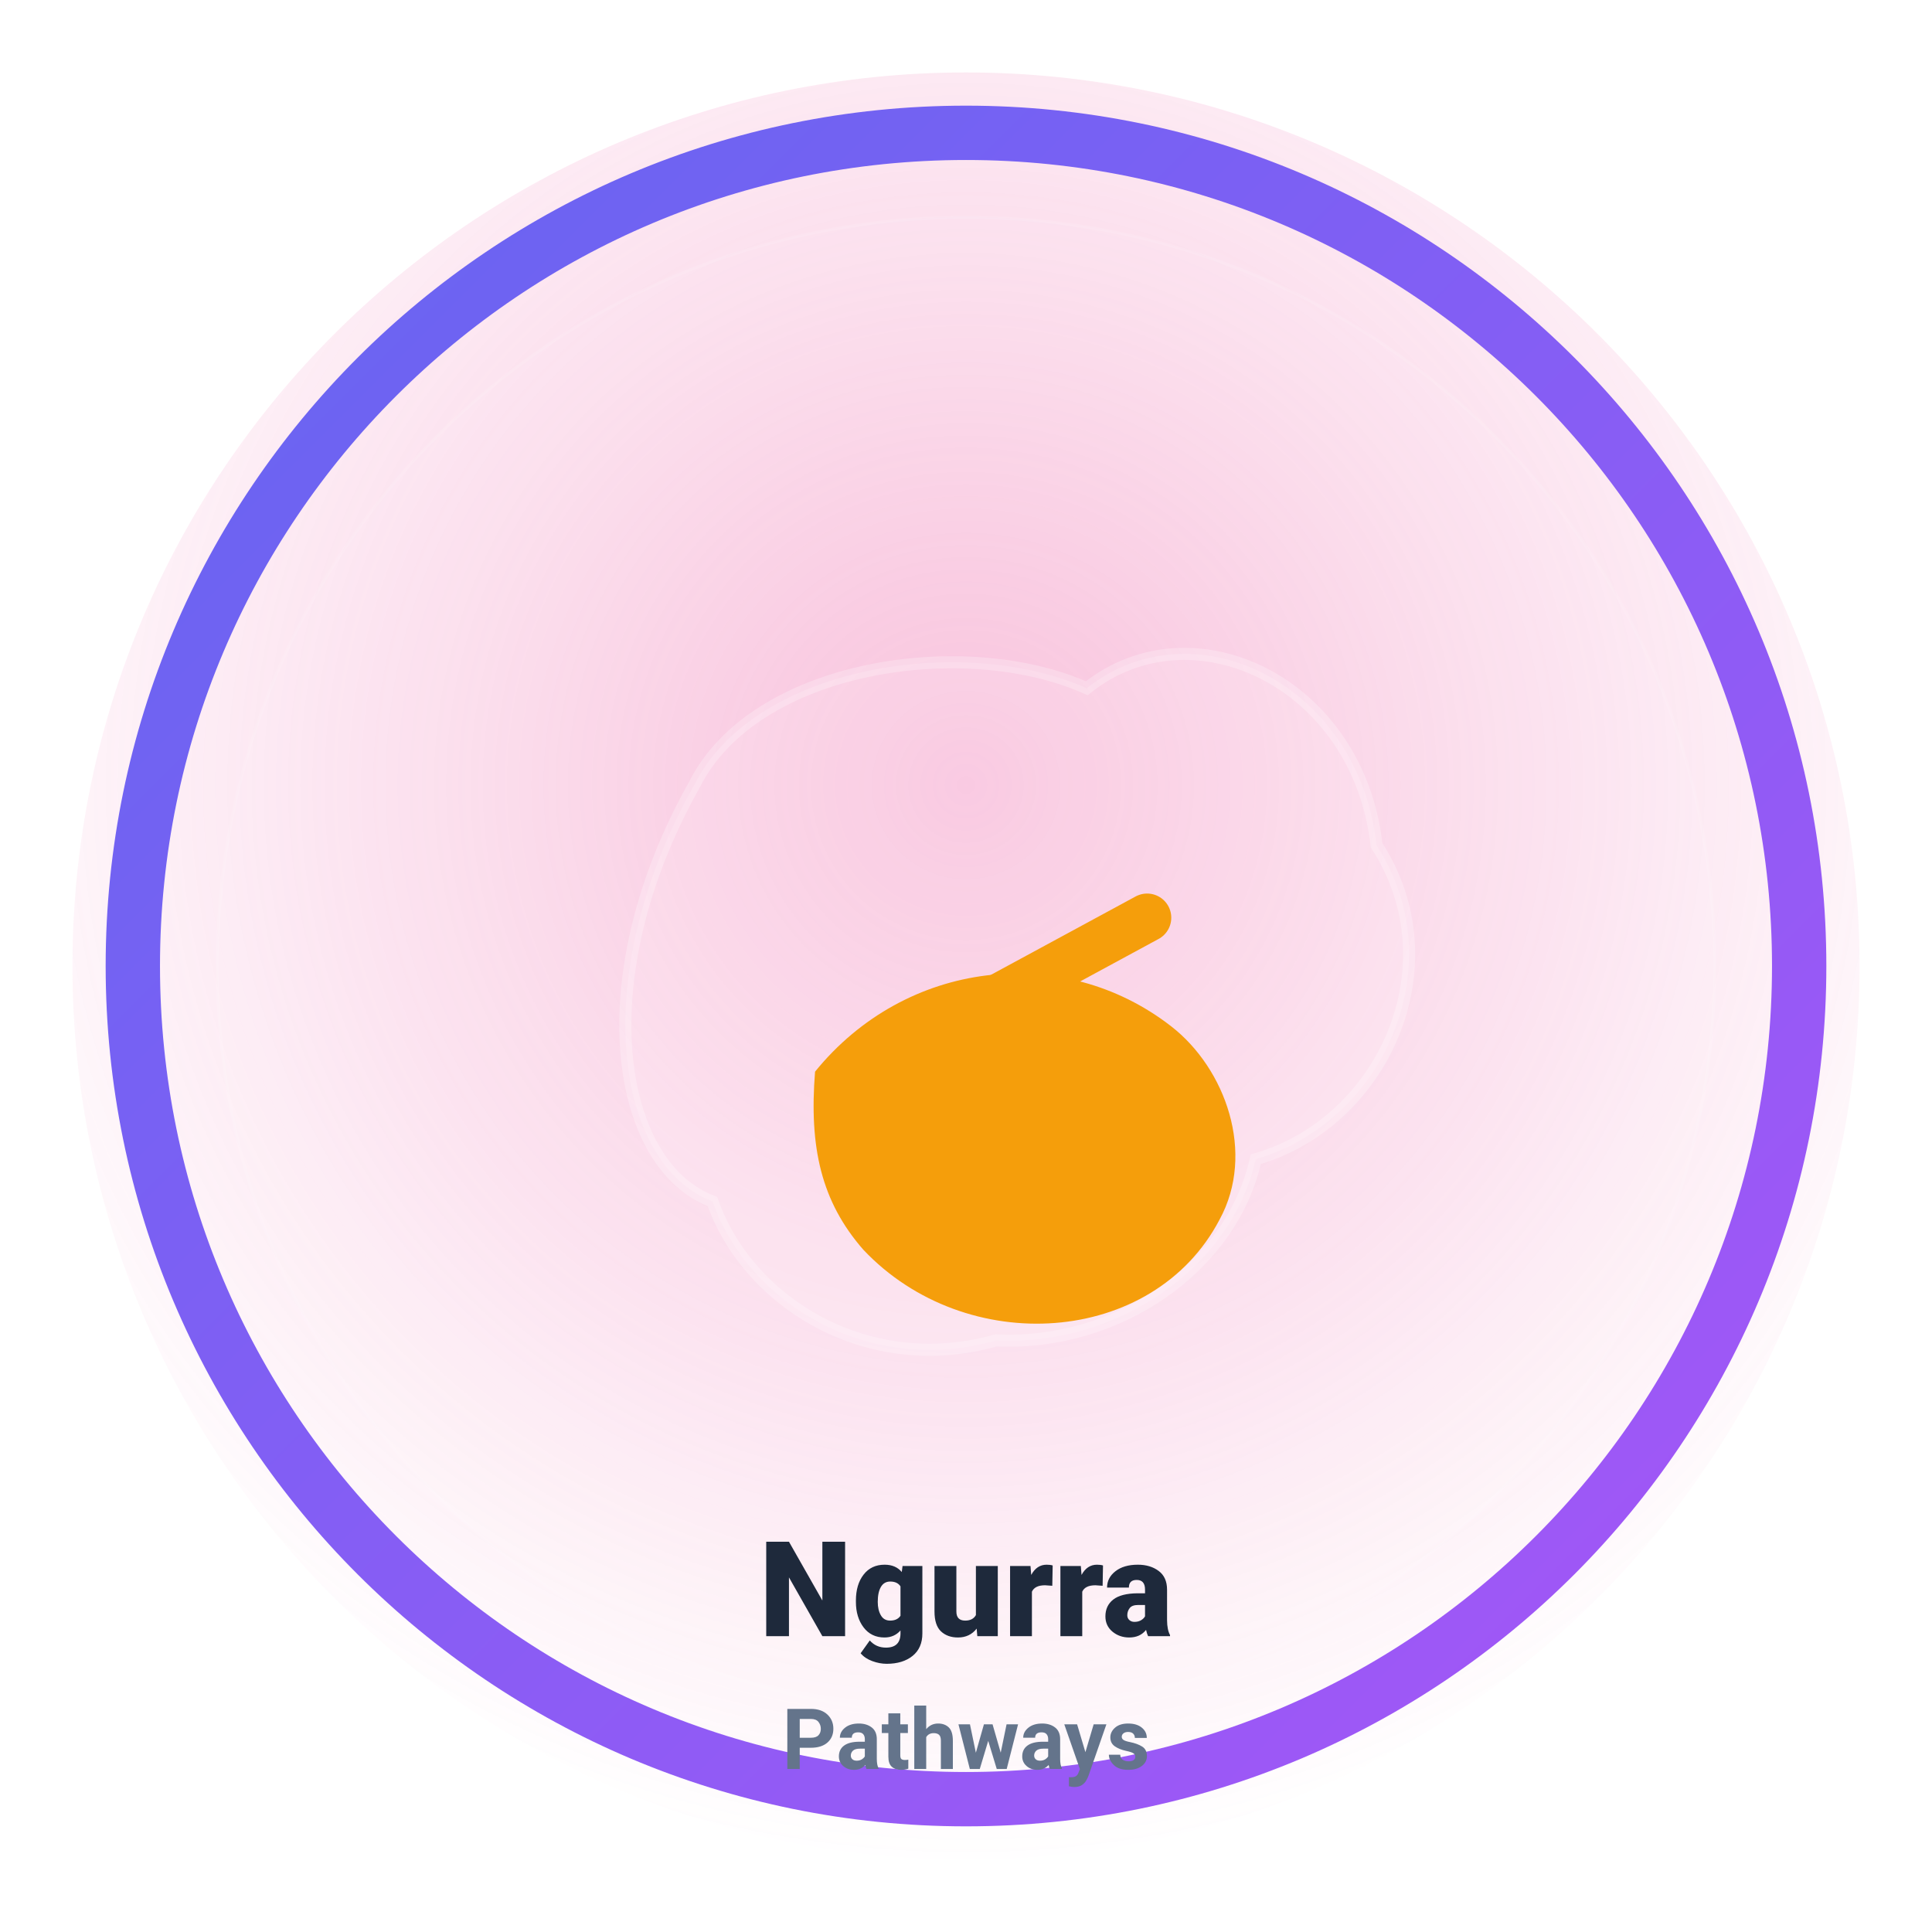
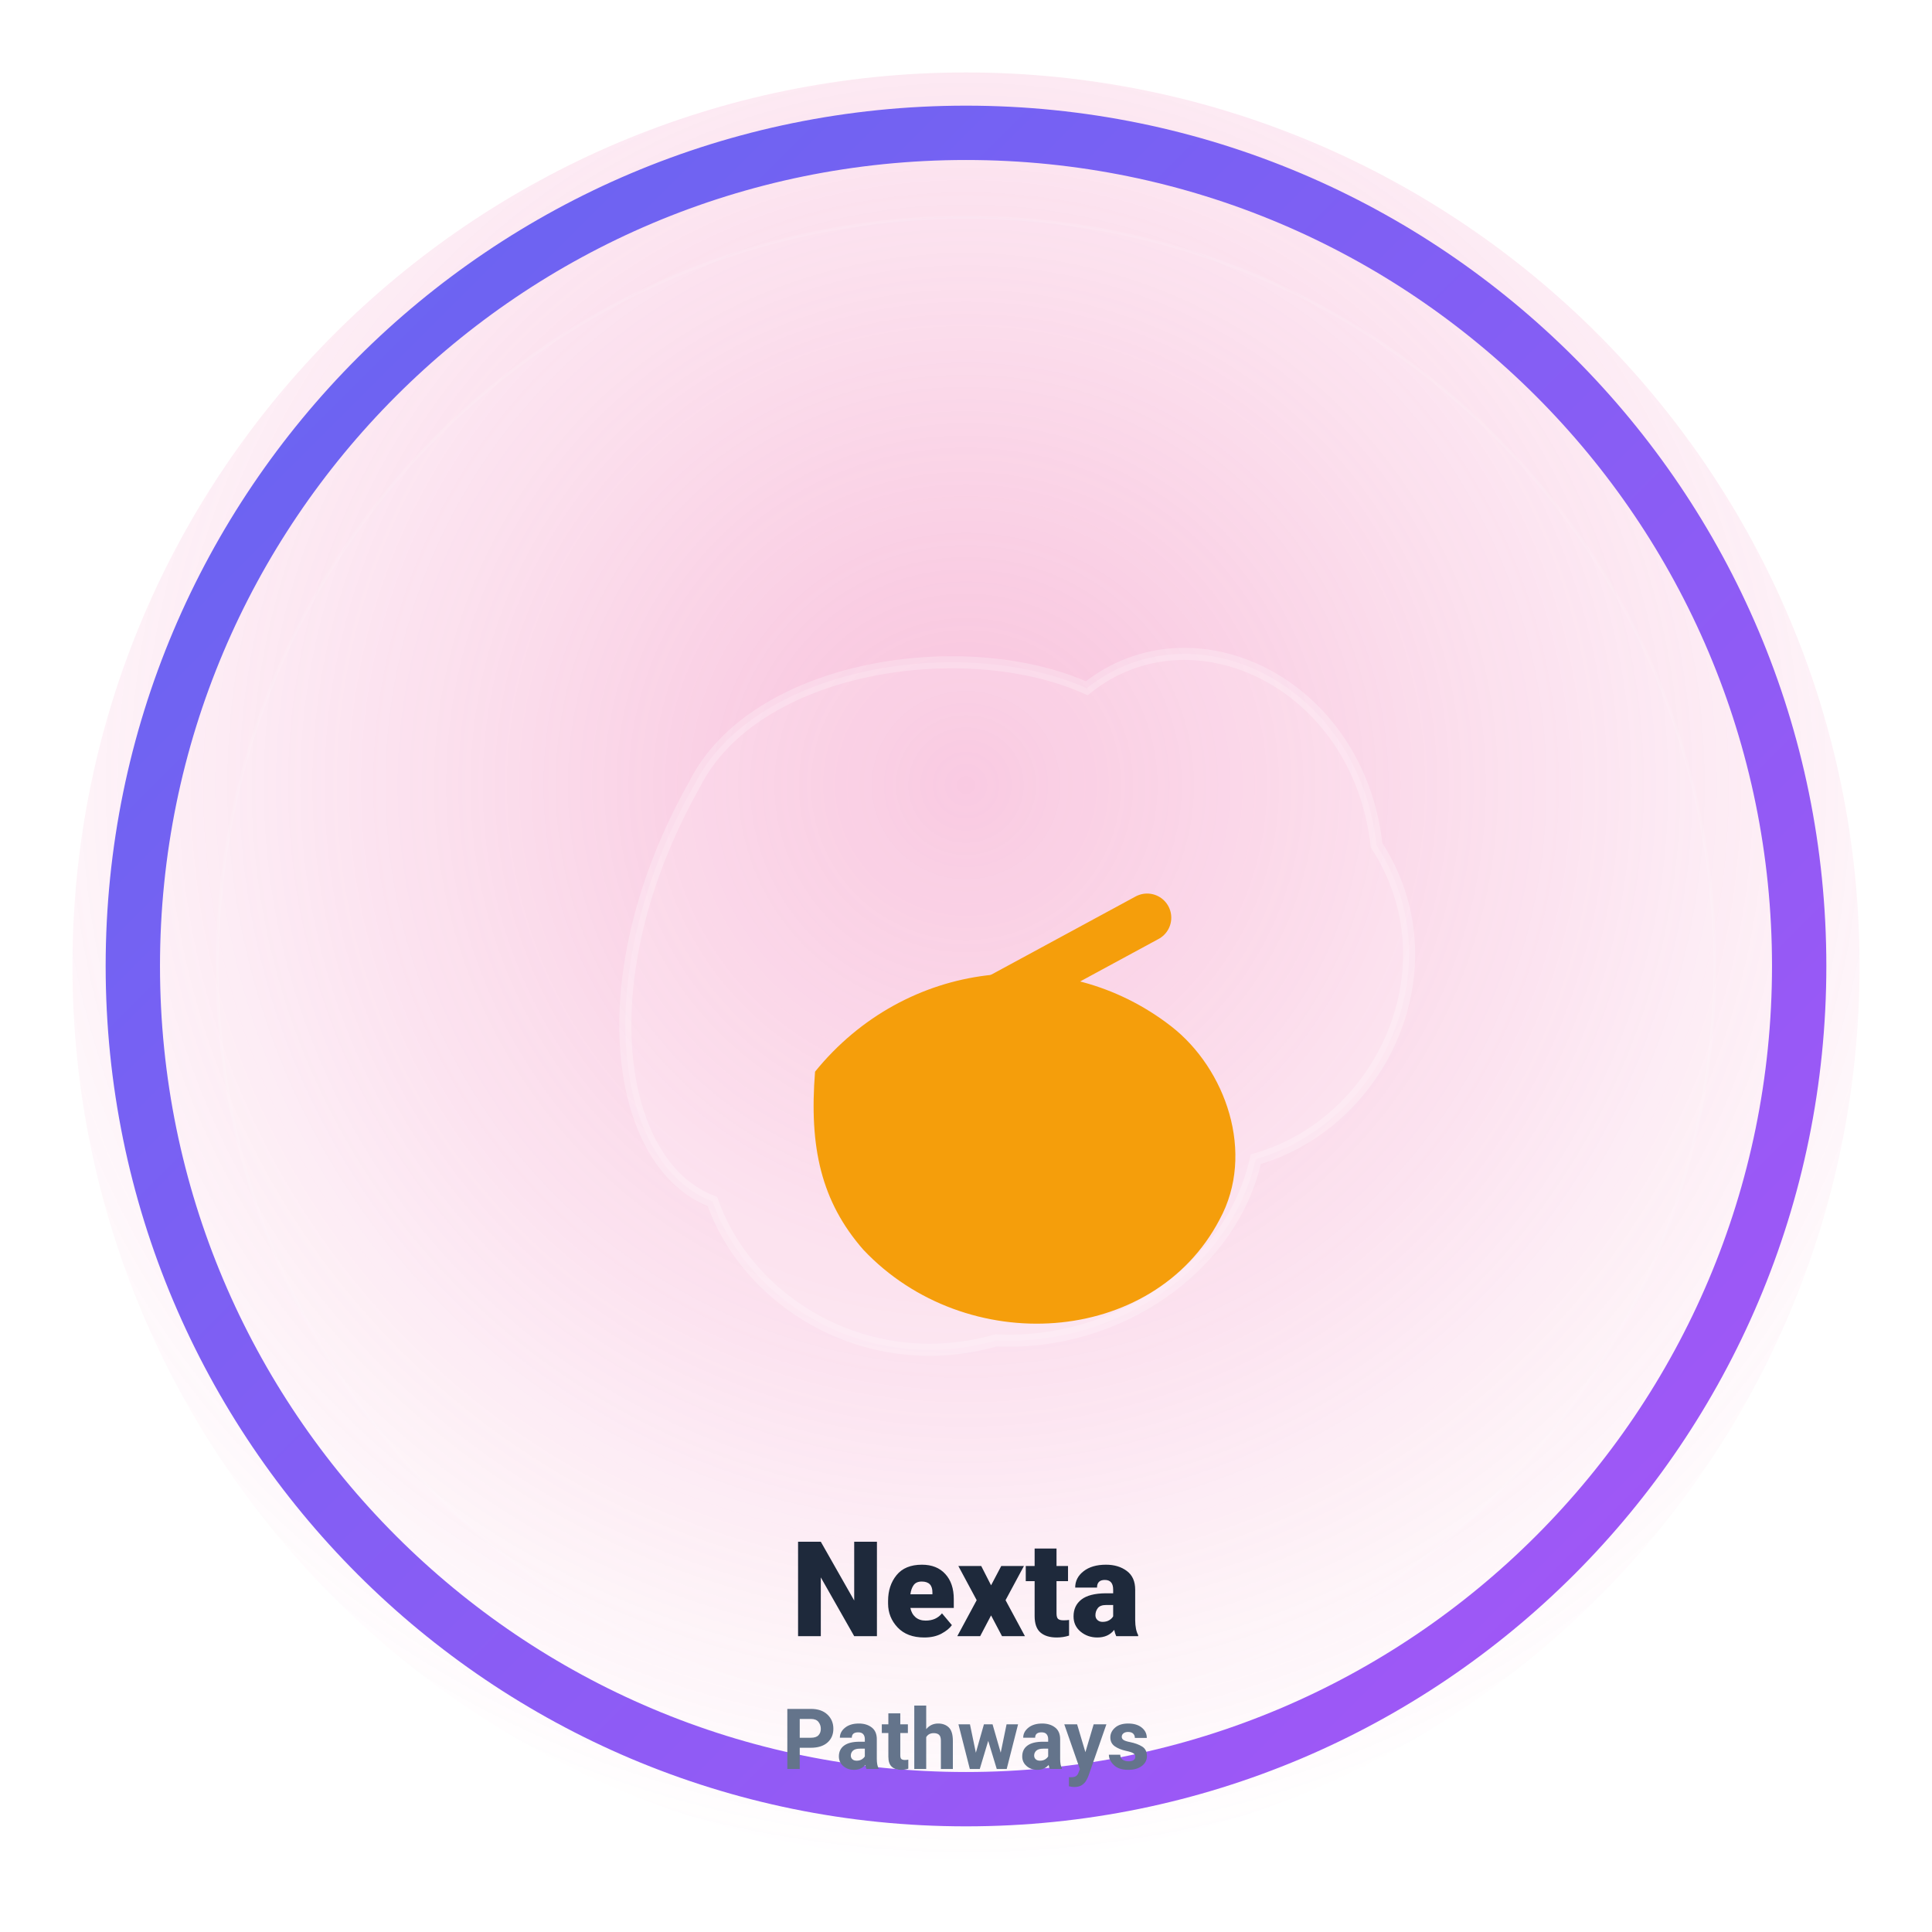
- <svg xmlns="http://www.w3.org/2000/svg" width="640" height="640" viewBox="0 0 640 640" role="img" aria-label="Ngurra Pathways logo concept 03">
+ <svg xmlns="http://www.w3.org/2000/svg" width="640" height="640" viewBox="0 0 640 640" role="img" aria-label="Nexta logo concept 03">
  <defs>
    <linearGradient id="ring" x1="0" y1="0" x2="1" y2="1">
      <stop offset="0" stop-color="#6366f1" />
      <stop offset="1" stop-color="#a855f7" />
    </linearGradient>
    <radialGradient id="glow" cx="50%" cy="40%" r="60%">
      <stop offset="0" stop-color="rgba(236,72,153,0.35)" />
      <stop offset="1" stop-color="rgba(236,72,153,0)" />
    </radialGradient>
  </defs>
  <circle cx="320" cy="320" r="296" fill="rgba(255,255,255,0.02)" />
  <circle cx="320" cy="320" r="296" fill="url(#glow)" />
  <circle cx="320" cy="320" r="276" fill="none" stroke="url(#ring)" stroke-width="18" />
  <circle cx="320" cy="320" r="248" fill="rgba(255,255,255,0.05)" stroke="rgba(255,255,255,0.10)" />
  <path d="M230 260            C250 220, 320 210, 360 228            C395 200, 450 226, 456 280            C482 320, 458 372, 416 384            C408 420, 370 446, 330 444            C288 456, 248 432, 236 398            C204 386, 194 324, 230 260Z" fill="rgba(255,255,255,0.14)" stroke="rgba(255,255,255,0.24)" stroke-width="4" />
  <path d="M270 355            C300 318, 352 312, 388 340            C406 354, 416 382, 404 404            C382 446, 320 450, 286 414            C272 398, 268 380, 270 355Z" fill="#f59e0b" />
  <path d="M332 330 L380 304" stroke="#f59e0b" stroke-width="16" stroke-linecap="round" />
-   <text x="320" y="542" text-anchor="middle" font-family="system-ui, -apple-system, Segoe UI, Roboto, Arial" font-size="44" font-weight="900" fill="#1e293b">Ngurra</text>
+   <text x="320" y="542" text-anchor="middle" font-family="system-ui, -apple-system, Segoe UI, Roboto, Arial" font-size="44" font-weight="900" fill="#1e293b">Nexta</text>
  <text x="320" y="586" text-anchor="middle" font-family="system-ui, -apple-system, Segoe UI, Roboto, Arial" font-size="28" font-weight="700" fill="#64748b">Pathways</text>
</svg>
